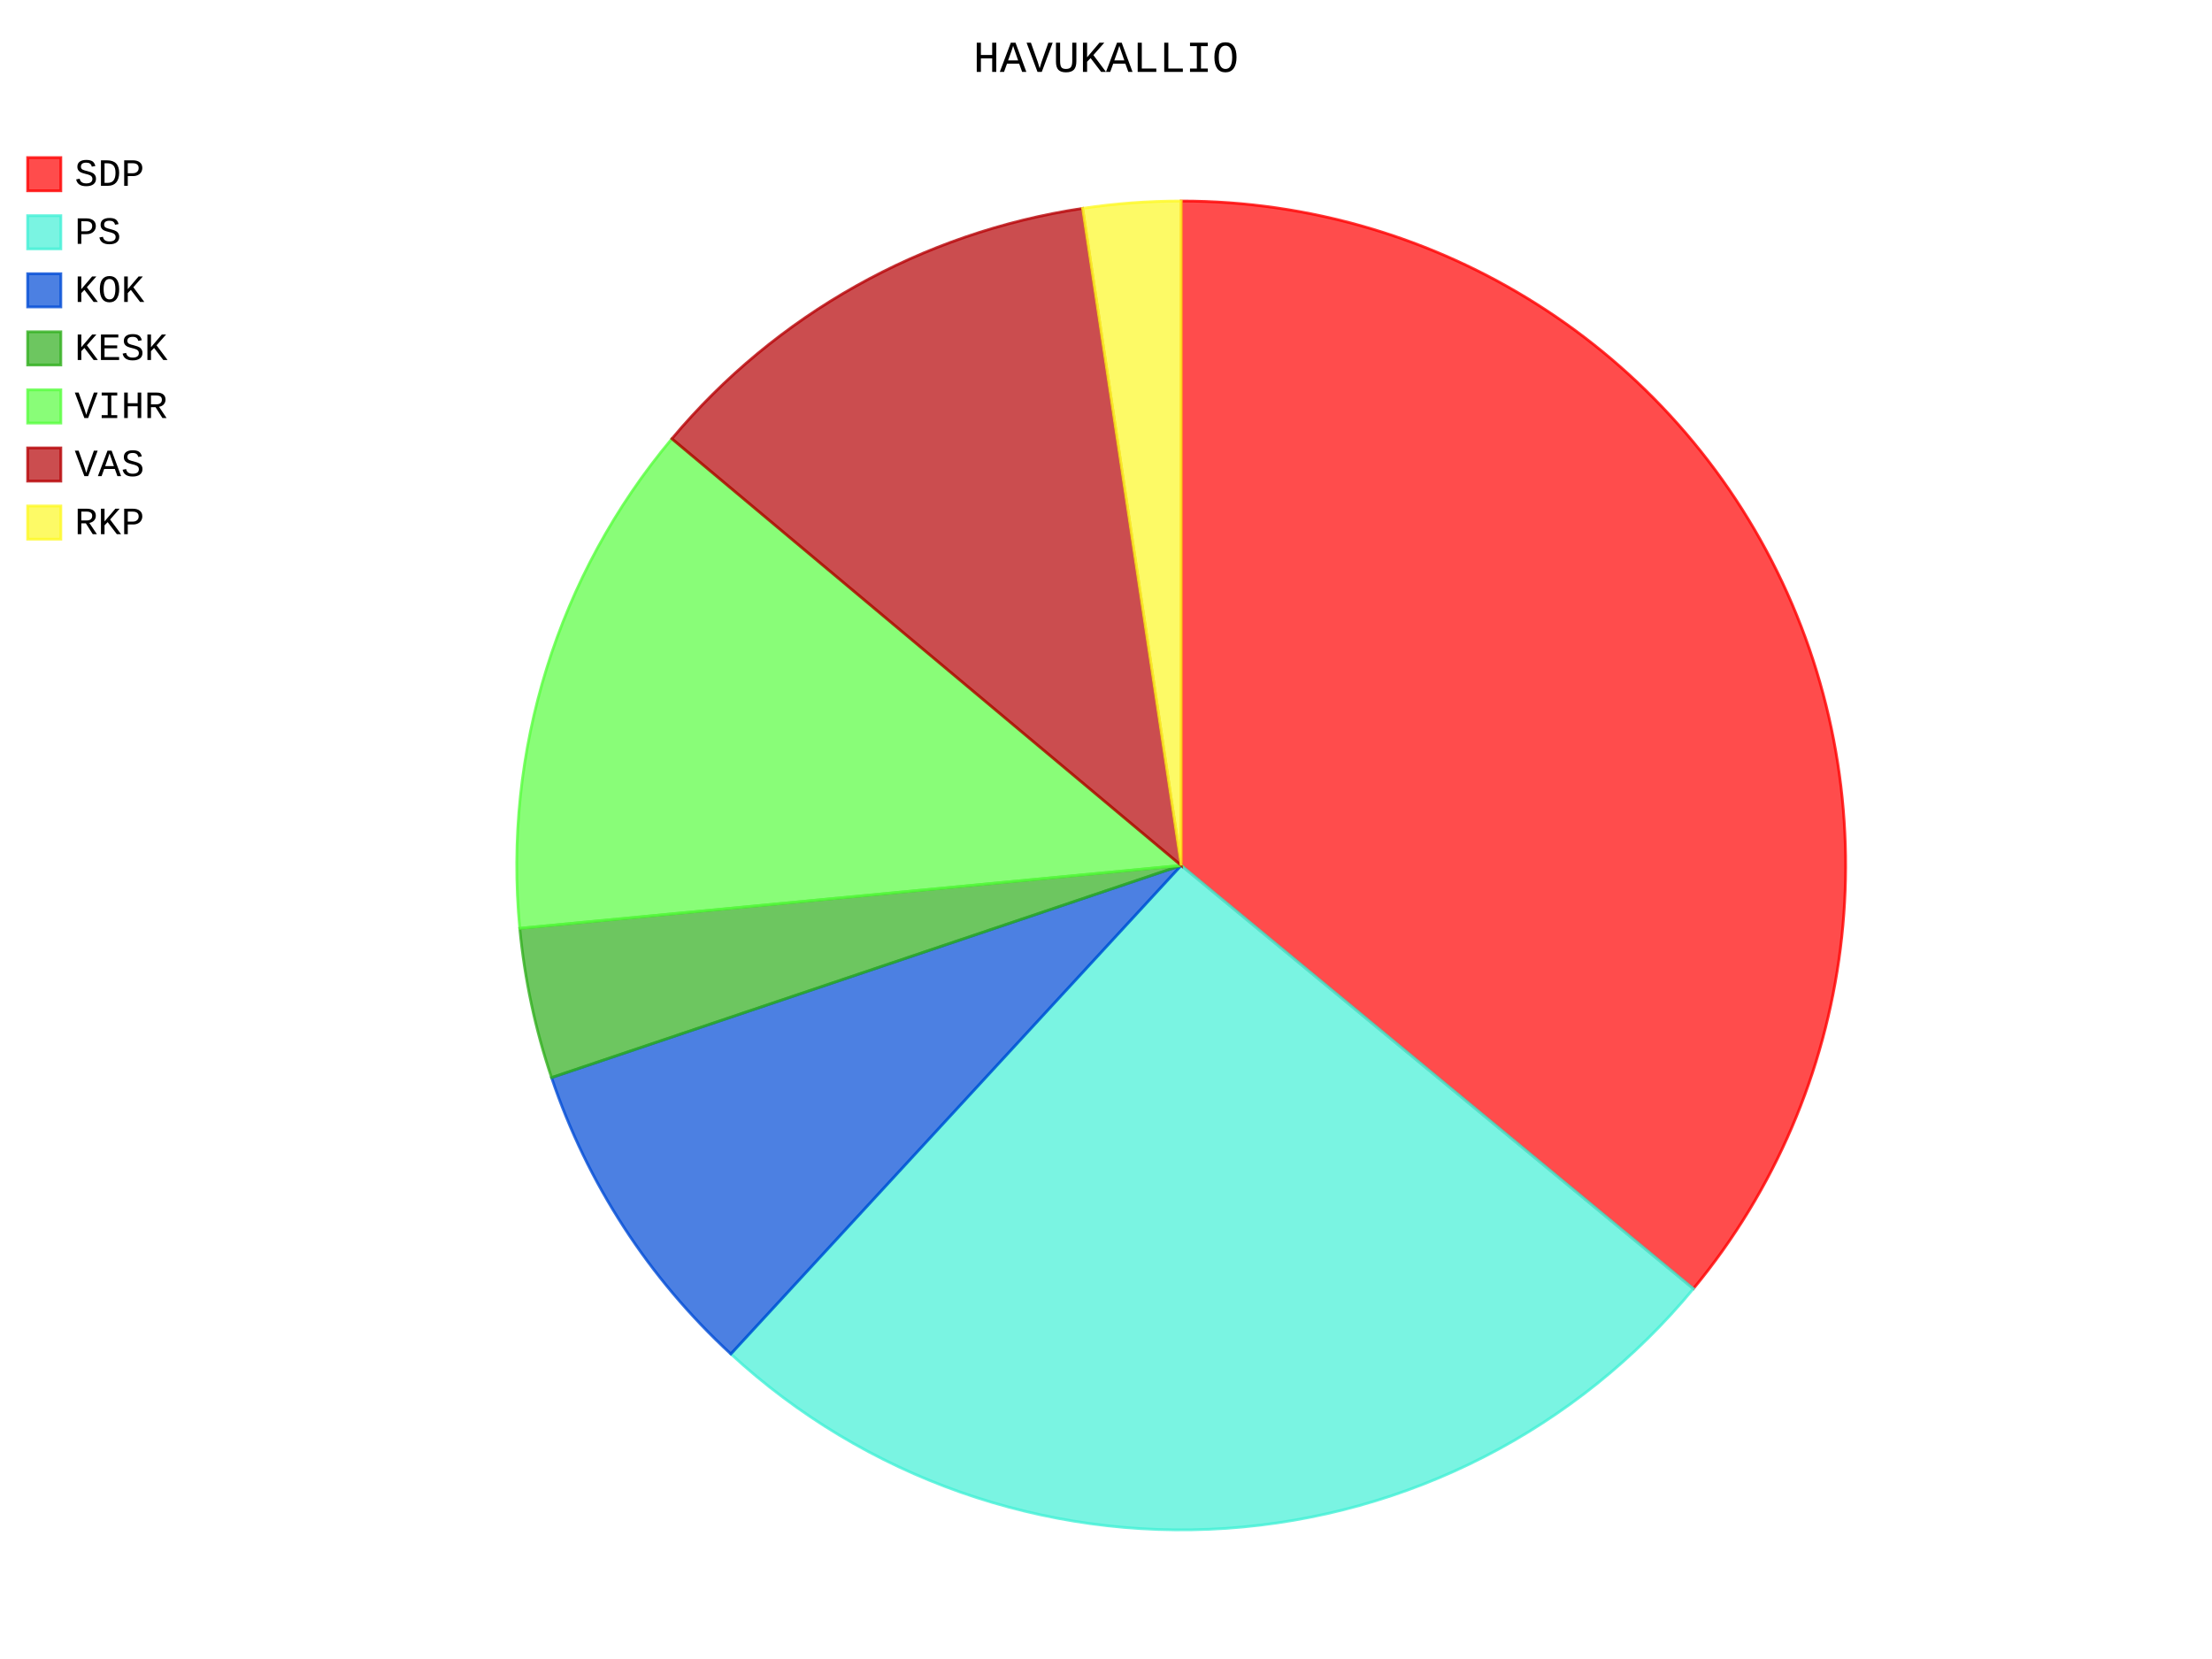
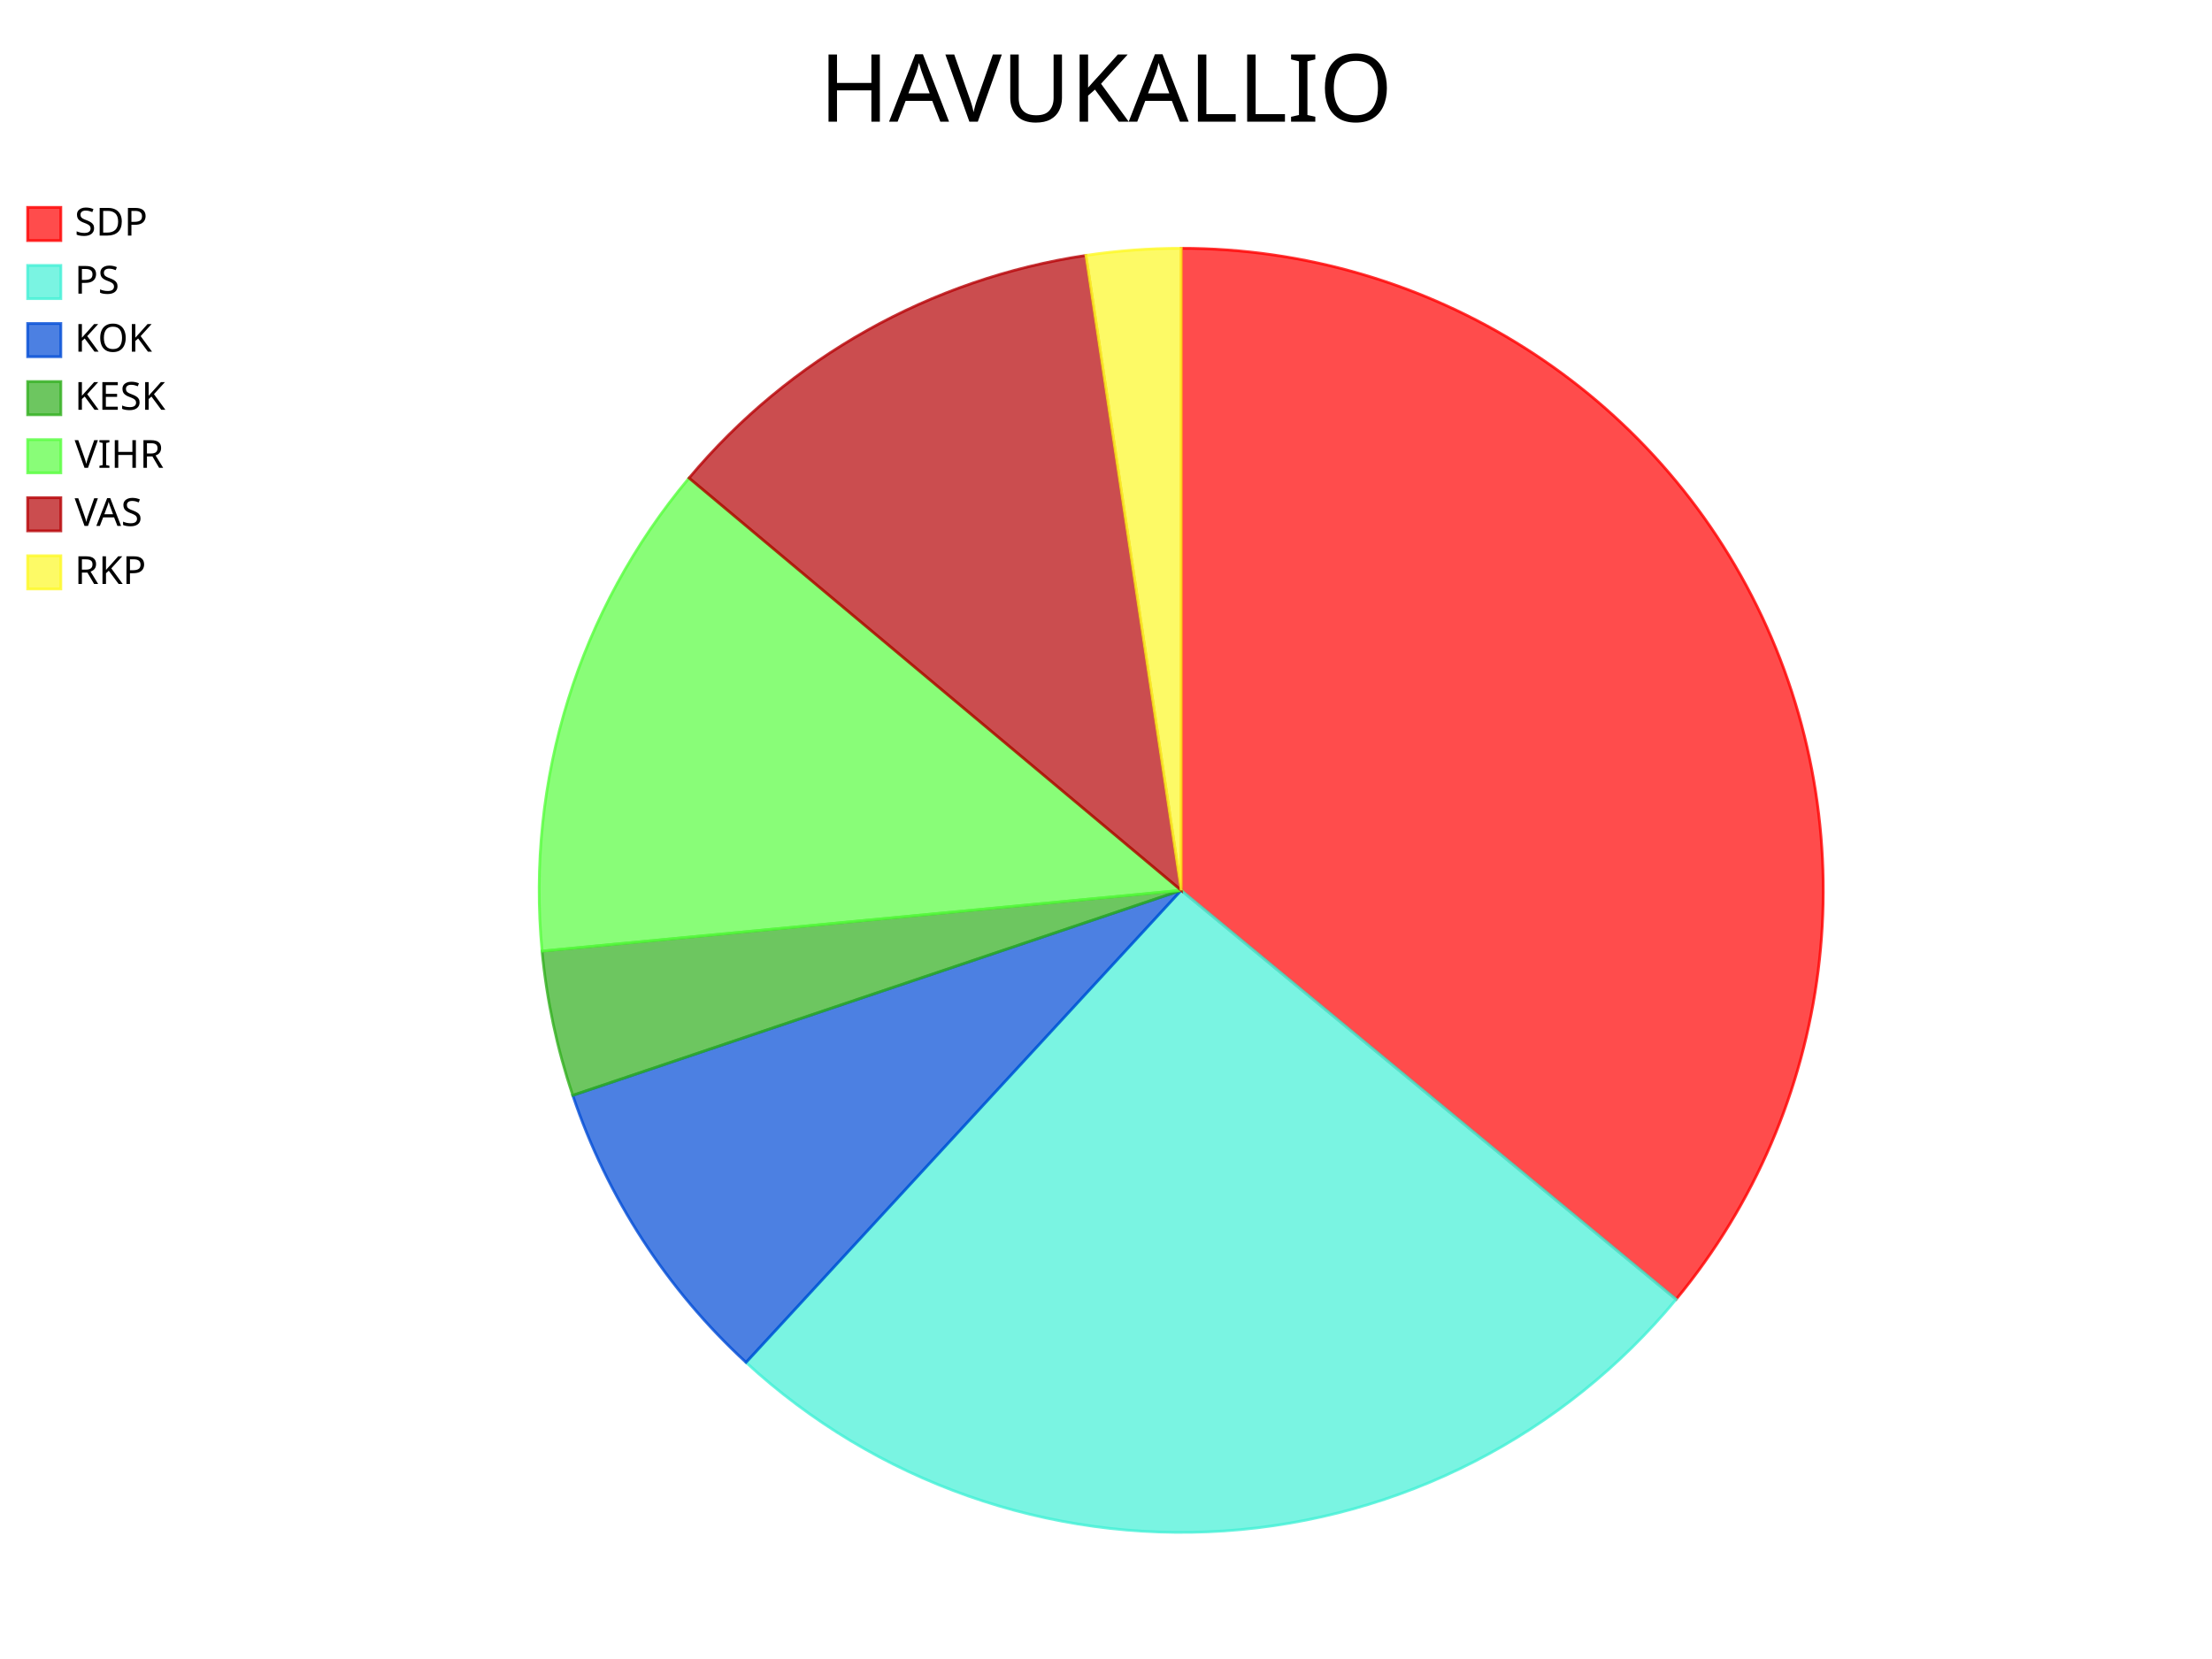
- <svg xmlns="http://www.w3.org/2000/svg" class="pygal-chart" id="chart-4c566a9a-68a2-4705-b8fd-16a9cdfdb52d" viewBox="0 0 800 600">
+ <svg xmlns="http://www.w3.org/2000/svg" class="pygal-chart" id="chart-0a22d8a7-cc3f-4262-b1e2-e7fdc6d1c81b" viewBox="0 0 800 600">
  <defs>
-     <style type="text/css">#chart-4c566a9a-68a2-4705-b8fd-16a9cdfdb52d{-webkit-user-select:none;-webkit-font-smoothing:antialiased;font-family:Consolas,"Liberation Mono",Menlo,Courier,monospace}#chart-4c566a9a-68a2-4705-b8fd-16a9cdfdb52d .title{font-family:Consolas,"Liberation Mono",Menlo,Courier,monospace;font-size:16px}#chart-4c566a9a-68a2-4705-b8fd-16a9cdfdb52d .legends .legend text{font-family:Consolas,"Liberation Mono",Menlo,Courier,monospace;font-size:14px}#chart-4c566a9a-68a2-4705-b8fd-16a9cdfdb52d .axis text{font-family:Consolas,"Liberation Mono",Menlo,Courier,monospace;font-size:10px}#chart-4c566a9a-68a2-4705-b8fd-16a9cdfdb52d .axis text.major{font-family:Consolas,"Liberation Mono",Menlo,Courier,monospace;font-size:10px}#chart-4c566a9a-68a2-4705-b8fd-16a9cdfdb52d .text-overlay text.value{font-family:Consolas,"Liberation Mono",Menlo,Courier,monospace;font-size:16px}#chart-4c566a9a-68a2-4705-b8fd-16a9cdfdb52d .text-overlay text.label{font-family:Consolas,"Liberation Mono",Menlo,Courier,monospace;font-size:10px}#chart-4c566a9a-68a2-4705-b8fd-16a9cdfdb52d .tooltip{font-family:Consolas,"Liberation Mono",Menlo,Courier,monospace;font-size:14px}#chart-4c566a9a-68a2-4705-b8fd-16a9cdfdb52d text.no_data{font-family:Consolas,"Liberation Mono",Menlo,Courier,monospace;font-size:64px}
- #chart-4c566a9a-68a2-4705-b8fd-16a9cdfdb52d{background-color:#ffffff}#chart-4c566a9a-68a2-4705-b8fd-16a9cdfdb52d path,#chart-4c566a9a-68a2-4705-b8fd-16a9cdfdb52d line,#chart-4c566a9a-68a2-4705-b8fd-16a9cdfdb52d rect,#chart-4c566a9a-68a2-4705-b8fd-16a9cdfdb52d circle{-webkit-transition:300ms ease-in;-moz-transition:300ms ease-in;transition:300ms ease-in}#chart-4c566a9a-68a2-4705-b8fd-16a9cdfdb52d .graph &gt; .background{fill:#ffffff}#chart-4c566a9a-68a2-4705-b8fd-16a9cdfdb52d .plot &gt; .background{fill:#ffffff}#chart-4c566a9a-68a2-4705-b8fd-16a9cdfdb52d .graph{fill:#000000}#chart-4c566a9a-68a2-4705-b8fd-16a9cdfdb52d text.no_data{fill:#000000}#chart-4c566a9a-68a2-4705-b8fd-16a9cdfdb52d .title{fill:#000000}#chart-4c566a9a-68a2-4705-b8fd-16a9cdfdb52d .legends .legend text{fill:#000000}#chart-4c566a9a-68a2-4705-b8fd-16a9cdfdb52d .legends .legend:hover text{fill:#000000}#chart-4c566a9a-68a2-4705-b8fd-16a9cdfdb52d .axis .line{stroke:#000000}#chart-4c566a9a-68a2-4705-b8fd-16a9cdfdb52d .axis .guide.line{stroke:#000000}#chart-4c566a9a-68a2-4705-b8fd-16a9cdfdb52d .axis .major.line{stroke:#000000}#chart-4c566a9a-68a2-4705-b8fd-16a9cdfdb52d .axis text.major{fill:#000000}#chart-4c566a9a-68a2-4705-b8fd-16a9cdfdb52d .axis.y .guides:hover .guide.line,#chart-4c566a9a-68a2-4705-b8fd-16a9cdfdb52d .line-graph .axis.x .guides:hover .guide.line,#chart-4c566a9a-68a2-4705-b8fd-16a9cdfdb52d .stackedline-graph .axis.x .guides:hover .guide.line,#chart-4c566a9a-68a2-4705-b8fd-16a9cdfdb52d .xy-graph .axis.x .guides:hover .guide.line{stroke:#000000}#chart-4c566a9a-68a2-4705-b8fd-16a9cdfdb52d .axis .guides:hover text{fill:#000000}#chart-4c566a9a-68a2-4705-b8fd-16a9cdfdb52d .reactive{fill-opacity:.7;stroke-opacity:.8}#chart-4c566a9a-68a2-4705-b8fd-16a9cdfdb52d .ci{stroke:#000000}#chart-4c566a9a-68a2-4705-b8fd-16a9cdfdb52d .reactive.active,#chart-4c566a9a-68a2-4705-b8fd-16a9cdfdb52d .active .reactive{fill-opacity:.9;stroke-opacity:.9;stroke-width:4}#chart-4c566a9a-68a2-4705-b8fd-16a9cdfdb52d .ci .reactive.active{stroke-width:1.5}#chart-4c566a9a-68a2-4705-b8fd-16a9cdfdb52d .series text{fill:#000000}#chart-4c566a9a-68a2-4705-b8fd-16a9cdfdb52d .tooltip rect{fill:#ffffff;stroke:#000000;-webkit-transition:opacity 300ms ease-in;-moz-transition:opacity 300ms ease-in;transition:opacity 300ms ease-in}#chart-4c566a9a-68a2-4705-b8fd-16a9cdfdb52d .tooltip .label{fill:#000000}#chart-4c566a9a-68a2-4705-b8fd-16a9cdfdb52d .tooltip .label{fill:#000000}#chart-4c566a9a-68a2-4705-b8fd-16a9cdfdb52d .tooltip .legend{font-size:.8em;fill:#000000}#chart-4c566a9a-68a2-4705-b8fd-16a9cdfdb52d .tooltip .x_label{font-size:.6em;fill:#000000}#chart-4c566a9a-68a2-4705-b8fd-16a9cdfdb52d .tooltip .xlink{font-size:.5em;text-decoration:underline}#chart-4c566a9a-68a2-4705-b8fd-16a9cdfdb52d .tooltip .value{font-size:1.5em}#chart-4c566a9a-68a2-4705-b8fd-16a9cdfdb52d .bound{font-size:.5em}#chart-4c566a9a-68a2-4705-b8fd-16a9cdfdb52d .max-value{font-size:.75em;fill:#000000}#chart-4c566a9a-68a2-4705-b8fd-16a9cdfdb52d .map-element{fill:#ffffff;stroke:#000000 !important}#chart-4c566a9a-68a2-4705-b8fd-16a9cdfdb52d .map-element .reactive{fill-opacity:inherit;stroke-opacity:inherit}#chart-4c566a9a-68a2-4705-b8fd-16a9cdfdb52d .color-0,#chart-4c566a9a-68a2-4705-b8fd-16a9cdfdb52d .color-0 a:visited{stroke:#ff0000;fill:#ff0000}#chart-4c566a9a-68a2-4705-b8fd-16a9cdfdb52d .color-1,#chart-4c566a9a-68a2-4705-b8fd-16a9cdfdb52d .color-1 a:visited{stroke:#42f0d6;fill:#42f0d6}#chart-4c566a9a-68a2-4705-b8fd-16a9cdfdb52d .color-2,#chart-4c566a9a-68a2-4705-b8fd-16a9cdfdb52d .color-2 a:visited{stroke:#004bd6;fill:#004bd6}#chart-4c566a9a-68a2-4705-b8fd-16a9cdfdb52d .color-3,#chart-4c566a9a-68a2-4705-b8fd-16a9cdfdb52d .color-3 a:visited{stroke:#30af1d;fill:#30af1d}#chart-4c566a9a-68a2-4705-b8fd-16a9cdfdb52d .color-4,#chart-4c566a9a-68a2-4705-b8fd-16a9cdfdb52d .color-4 a:visited{stroke:#58fd3f;fill:#58fd3f}#chart-4c566a9a-68a2-4705-b8fd-16a9cdfdb52d .color-5,#chart-4c566a9a-68a2-4705-b8fd-16a9cdfdb52d .color-5 a:visited{stroke:#b60205;fill:#b60205}#chart-4c566a9a-68a2-4705-b8fd-16a9cdfdb52d .color-6,#chart-4c566a9a-68a2-4705-b8fd-16a9cdfdb52d .color-6 a:visited{stroke:#fdf926;fill:#fdf926}#chart-4c566a9a-68a2-4705-b8fd-16a9cdfdb52d .text-overlay .color-0 text{fill:black}#chart-4c566a9a-68a2-4705-b8fd-16a9cdfdb52d .text-overlay .color-1 text{fill:black}#chart-4c566a9a-68a2-4705-b8fd-16a9cdfdb52d .text-overlay .color-2 text{fill:black}#chart-4c566a9a-68a2-4705-b8fd-16a9cdfdb52d .text-overlay .color-3 text{fill:black}#chart-4c566a9a-68a2-4705-b8fd-16a9cdfdb52d .text-overlay .color-4 text{fill:black}#chart-4c566a9a-68a2-4705-b8fd-16a9cdfdb52d .text-overlay .color-5 text{fill:black}#chart-4c566a9a-68a2-4705-b8fd-16a9cdfdb52d .text-overlay .color-6 text{fill:black}
- #chart-4c566a9a-68a2-4705-b8fd-16a9cdfdb52d text.no_data{text-anchor:middle}#chart-4c566a9a-68a2-4705-b8fd-16a9cdfdb52d .guide.line{fill:none}#chart-4c566a9a-68a2-4705-b8fd-16a9cdfdb52d .centered{text-anchor:middle}#chart-4c566a9a-68a2-4705-b8fd-16a9cdfdb52d .title{text-anchor:middle}#chart-4c566a9a-68a2-4705-b8fd-16a9cdfdb52d .legends .legend text{fill-opacity:1}#chart-4c566a9a-68a2-4705-b8fd-16a9cdfdb52d .axis.x text{text-anchor:middle}#chart-4c566a9a-68a2-4705-b8fd-16a9cdfdb52d .axis.x:not(.web) text[transform]{text-anchor:start}#chart-4c566a9a-68a2-4705-b8fd-16a9cdfdb52d .axis.x:not(.web) text[transform].backwards{text-anchor:end}#chart-4c566a9a-68a2-4705-b8fd-16a9cdfdb52d .axis.y text{text-anchor:end}#chart-4c566a9a-68a2-4705-b8fd-16a9cdfdb52d .axis.y text[transform].backwards{text-anchor:start}#chart-4c566a9a-68a2-4705-b8fd-16a9cdfdb52d .axis.y2 text{text-anchor:start}#chart-4c566a9a-68a2-4705-b8fd-16a9cdfdb52d .axis.y2 text[transform].backwards{text-anchor:end}#chart-4c566a9a-68a2-4705-b8fd-16a9cdfdb52d .axis .guide.line{stroke-dasharray:4,4}#chart-4c566a9a-68a2-4705-b8fd-16a9cdfdb52d .axis .major.guide.line{stroke-dasharray:6,6}#chart-4c566a9a-68a2-4705-b8fd-16a9cdfdb52d .horizontal .axis.y .guide.line,#chart-4c566a9a-68a2-4705-b8fd-16a9cdfdb52d .horizontal .axis.y2 .guide.line,#chart-4c566a9a-68a2-4705-b8fd-16a9cdfdb52d .vertical .axis.x .guide.line{opacity:0}#chart-4c566a9a-68a2-4705-b8fd-16a9cdfdb52d .horizontal .axis.always_show .guide.line,#chart-4c566a9a-68a2-4705-b8fd-16a9cdfdb52d .vertical .axis.always_show .guide.line{opacity:1 !important}#chart-4c566a9a-68a2-4705-b8fd-16a9cdfdb52d .axis.y .guides:hover .guide.line,#chart-4c566a9a-68a2-4705-b8fd-16a9cdfdb52d .axis.y2 .guides:hover .guide.line,#chart-4c566a9a-68a2-4705-b8fd-16a9cdfdb52d .axis.x .guides:hover .guide.line{opacity:1}#chart-4c566a9a-68a2-4705-b8fd-16a9cdfdb52d .axis .guides:hover text{opacity:1}#chart-4c566a9a-68a2-4705-b8fd-16a9cdfdb52d .nofill{fill:none}#chart-4c566a9a-68a2-4705-b8fd-16a9cdfdb52d .subtle-fill{fill-opacity:.2}#chart-4c566a9a-68a2-4705-b8fd-16a9cdfdb52d .dot{stroke-width:1px;fill-opacity:1}#chart-4c566a9a-68a2-4705-b8fd-16a9cdfdb52d .dot.active{stroke-width:5px}#chart-4c566a9a-68a2-4705-b8fd-16a9cdfdb52d .dot.negative{fill:transparent}#chart-4c566a9a-68a2-4705-b8fd-16a9cdfdb52d text,#chart-4c566a9a-68a2-4705-b8fd-16a9cdfdb52d tspan{stroke:none !important}#chart-4c566a9a-68a2-4705-b8fd-16a9cdfdb52d .series text.active{opacity:1}#chart-4c566a9a-68a2-4705-b8fd-16a9cdfdb52d .tooltip rect{fill-opacity:.95;stroke-width:.5}#chart-4c566a9a-68a2-4705-b8fd-16a9cdfdb52d .tooltip text{fill-opacity:1}#chart-4c566a9a-68a2-4705-b8fd-16a9cdfdb52d .showable{visibility:hidden}#chart-4c566a9a-68a2-4705-b8fd-16a9cdfdb52d .showable.shown{visibility:visible}#chart-4c566a9a-68a2-4705-b8fd-16a9cdfdb52d .gauge-background{fill:rgba(229,229,229,1);stroke:none}#chart-4c566a9a-68a2-4705-b8fd-16a9cdfdb52d .bg-lines{stroke:#ffffff;stroke-width:2px}</style>
+     <style type="text/css">#chart-0a22d8a7-cc3f-4262-b1e2-e7fdc6d1c81b{-webkit-user-select:none;-webkit-font-smoothing:antialiased;font-family:Poppins}#chart-0a22d8a7-cc3f-4262-b1e2-e7fdc6d1c81b .title{font-family:Poppins;font-size:34px}#chart-0a22d8a7-cc3f-4262-b1e2-e7fdc6d1c81b .legends .legend text{font-family:Poppins;font-size:14px}#chart-0a22d8a7-cc3f-4262-b1e2-e7fdc6d1c81b .axis text{font-family:Poppins;font-size:10px}#chart-0a22d8a7-cc3f-4262-b1e2-e7fdc6d1c81b .axis text.major{font-family:Poppins;font-size:10px}#chart-0a22d8a7-cc3f-4262-b1e2-e7fdc6d1c81b .text-overlay text.value{font-family:Poppins;font-size:16px}#chart-0a22d8a7-cc3f-4262-b1e2-e7fdc6d1c81b .text-overlay text.label{font-family:Poppins;font-size:10px}#chart-0a22d8a7-cc3f-4262-b1e2-e7fdc6d1c81b .tooltip{font-family:Poppins;font-size:14px}#chart-0a22d8a7-cc3f-4262-b1e2-e7fdc6d1c81b text.no_data{font-family:Poppins;font-size:64px}
+ #chart-0a22d8a7-cc3f-4262-b1e2-e7fdc6d1c81b{background-color:#ffffff}#chart-0a22d8a7-cc3f-4262-b1e2-e7fdc6d1c81b path,#chart-0a22d8a7-cc3f-4262-b1e2-e7fdc6d1c81b line,#chart-0a22d8a7-cc3f-4262-b1e2-e7fdc6d1c81b rect,#chart-0a22d8a7-cc3f-4262-b1e2-e7fdc6d1c81b circle{-webkit-transition:300ms ease-in;-moz-transition:300ms ease-in;transition:300ms ease-in}#chart-0a22d8a7-cc3f-4262-b1e2-e7fdc6d1c81b .graph &gt; .background{fill:#ffffff}#chart-0a22d8a7-cc3f-4262-b1e2-e7fdc6d1c81b .plot &gt; .background{fill:#ffffff}#chart-0a22d8a7-cc3f-4262-b1e2-e7fdc6d1c81b .graph{fill:#000000}#chart-0a22d8a7-cc3f-4262-b1e2-e7fdc6d1c81b text.no_data{fill:#000000}#chart-0a22d8a7-cc3f-4262-b1e2-e7fdc6d1c81b .title{fill:#000000}#chart-0a22d8a7-cc3f-4262-b1e2-e7fdc6d1c81b .legends .legend text{fill:#000000}#chart-0a22d8a7-cc3f-4262-b1e2-e7fdc6d1c81b .legends .legend:hover text{fill:#000000}#chart-0a22d8a7-cc3f-4262-b1e2-e7fdc6d1c81b .axis .line{stroke:#000000}#chart-0a22d8a7-cc3f-4262-b1e2-e7fdc6d1c81b .axis .guide.line{stroke:#000000}#chart-0a22d8a7-cc3f-4262-b1e2-e7fdc6d1c81b .axis .major.line{stroke:#000000}#chart-0a22d8a7-cc3f-4262-b1e2-e7fdc6d1c81b .axis text.major{fill:#000000}#chart-0a22d8a7-cc3f-4262-b1e2-e7fdc6d1c81b .axis.y .guides:hover .guide.line,#chart-0a22d8a7-cc3f-4262-b1e2-e7fdc6d1c81b .line-graph .axis.x .guides:hover .guide.line,#chart-0a22d8a7-cc3f-4262-b1e2-e7fdc6d1c81b .stackedline-graph .axis.x .guides:hover .guide.line,#chart-0a22d8a7-cc3f-4262-b1e2-e7fdc6d1c81b .xy-graph .axis.x .guides:hover .guide.line{stroke:#000000}#chart-0a22d8a7-cc3f-4262-b1e2-e7fdc6d1c81b .axis .guides:hover text{fill:#000000}#chart-0a22d8a7-cc3f-4262-b1e2-e7fdc6d1c81b .reactive{fill-opacity:.7;stroke-opacity:.8}#chart-0a22d8a7-cc3f-4262-b1e2-e7fdc6d1c81b .ci{stroke:#000000}#chart-0a22d8a7-cc3f-4262-b1e2-e7fdc6d1c81b .reactive.active,#chart-0a22d8a7-cc3f-4262-b1e2-e7fdc6d1c81b .active .reactive{fill-opacity:.9;stroke-opacity:.9;stroke-width:4}#chart-0a22d8a7-cc3f-4262-b1e2-e7fdc6d1c81b .ci .reactive.active{stroke-width:1.5}#chart-0a22d8a7-cc3f-4262-b1e2-e7fdc6d1c81b .series text{fill:#000000}#chart-0a22d8a7-cc3f-4262-b1e2-e7fdc6d1c81b .tooltip rect{fill:#ffffff;stroke:#000000;-webkit-transition:opacity 300ms ease-in;-moz-transition:opacity 300ms ease-in;transition:opacity 300ms ease-in}#chart-0a22d8a7-cc3f-4262-b1e2-e7fdc6d1c81b .tooltip .label{fill:#000000}#chart-0a22d8a7-cc3f-4262-b1e2-e7fdc6d1c81b .tooltip .label{fill:#000000}#chart-0a22d8a7-cc3f-4262-b1e2-e7fdc6d1c81b .tooltip .legend{font-size:.8em;fill:#000000}#chart-0a22d8a7-cc3f-4262-b1e2-e7fdc6d1c81b .tooltip .x_label{font-size:.6em;fill:#000000}#chart-0a22d8a7-cc3f-4262-b1e2-e7fdc6d1c81b .tooltip .xlink{font-size:.5em;text-decoration:underline}#chart-0a22d8a7-cc3f-4262-b1e2-e7fdc6d1c81b .tooltip .value{font-size:1.5em}#chart-0a22d8a7-cc3f-4262-b1e2-e7fdc6d1c81b .bound{font-size:.5em}#chart-0a22d8a7-cc3f-4262-b1e2-e7fdc6d1c81b .max-value{font-size:.75em;fill:#000000}#chart-0a22d8a7-cc3f-4262-b1e2-e7fdc6d1c81b .map-element{fill:#ffffff;stroke:#000000 !important}#chart-0a22d8a7-cc3f-4262-b1e2-e7fdc6d1c81b .map-element .reactive{fill-opacity:inherit;stroke-opacity:inherit}#chart-0a22d8a7-cc3f-4262-b1e2-e7fdc6d1c81b .color-0,#chart-0a22d8a7-cc3f-4262-b1e2-e7fdc6d1c81b .color-0 a:visited{stroke:#ff0000;fill:#ff0000}#chart-0a22d8a7-cc3f-4262-b1e2-e7fdc6d1c81b .color-1,#chart-0a22d8a7-cc3f-4262-b1e2-e7fdc6d1c81b .color-1 a:visited{stroke:#42f0d6;fill:#42f0d6}#chart-0a22d8a7-cc3f-4262-b1e2-e7fdc6d1c81b .color-2,#chart-0a22d8a7-cc3f-4262-b1e2-e7fdc6d1c81b .color-2 a:visited{stroke:#004bd6;fill:#004bd6}#chart-0a22d8a7-cc3f-4262-b1e2-e7fdc6d1c81b .color-3,#chart-0a22d8a7-cc3f-4262-b1e2-e7fdc6d1c81b .color-3 a:visited{stroke:#30af1d;fill:#30af1d}#chart-0a22d8a7-cc3f-4262-b1e2-e7fdc6d1c81b .color-4,#chart-0a22d8a7-cc3f-4262-b1e2-e7fdc6d1c81b .color-4 a:visited{stroke:#58fd3f;fill:#58fd3f}#chart-0a22d8a7-cc3f-4262-b1e2-e7fdc6d1c81b .color-5,#chart-0a22d8a7-cc3f-4262-b1e2-e7fdc6d1c81b .color-5 a:visited{stroke:#b60205;fill:#b60205}#chart-0a22d8a7-cc3f-4262-b1e2-e7fdc6d1c81b .color-6,#chart-0a22d8a7-cc3f-4262-b1e2-e7fdc6d1c81b .color-6 a:visited{stroke:#fdf926;fill:#fdf926}#chart-0a22d8a7-cc3f-4262-b1e2-e7fdc6d1c81b .text-overlay .color-0 text{fill:black}#chart-0a22d8a7-cc3f-4262-b1e2-e7fdc6d1c81b .text-overlay .color-1 text{fill:black}#chart-0a22d8a7-cc3f-4262-b1e2-e7fdc6d1c81b .text-overlay .color-2 text{fill:black}#chart-0a22d8a7-cc3f-4262-b1e2-e7fdc6d1c81b .text-overlay .color-3 text{fill:black}#chart-0a22d8a7-cc3f-4262-b1e2-e7fdc6d1c81b .text-overlay .color-4 text{fill:black}#chart-0a22d8a7-cc3f-4262-b1e2-e7fdc6d1c81b .text-overlay .color-5 text{fill:black}#chart-0a22d8a7-cc3f-4262-b1e2-e7fdc6d1c81b .text-overlay .color-6 text{fill:black}
+ #chart-0a22d8a7-cc3f-4262-b1e2-e7fdc6d1c81b text.no_data{text-anchor:middle}#chart-0a22d8a7-cc3f-4262-b1e2-e7fdc6d1c81b .guide.line{fill:none}#chart-0a22d8a7-cc3f-4262-b1e2-e7fdc6d1c81b .centered{text-anchor:middle}#chart-0a22d8a7-cc3f-4262-b1e2-e7fdc6d1c81b .title{text-anchor:middle}#chart-0a22d8a7-cc3f-4262-b1e2-e7fdc6d1c81b .legends .legend text{fill-opacity:1}#chart-0a22d8a7-cc3f-4262-b1e2-e7fdc6d1c81b .axis.x text{text-anchor:middle}#chart-0a22d8a7-cc3f-4262-b1e2-e7fdc6d1c81b .axis.x:not(.web) text[transform]{text-anchor:start}#chart-0a22d8a7-cc3f-4262-b1e2-e7fdc6d1c81b .axis.x:not(.web) text[transform].backwards{text-anchor:end}#chart-0a22d8a7-cc3f-4262-b1e2-e7fdc6d1c81b .axis.y text{text-anchor:end}#chart-0a22d8a7-cc3f-4262-b1e2-e7fdc6d1c81b .axis.y text[transform].backwards{text-anchor:start}#chart-0a22d8a7-cc3f-4262-b1e2-e7fdc6d1c81b .axis.y2 text{text-anchor:start}#chart-0a22d8a7-cc3f-4262-b1e2-e7fdc6d1c81b .axis.y2 text[transform].backwards{text-anchor:end}#chart-0a22d8a7-cc3f-4262-b1e2-e7fdc6d1c81b .axis .guide.line{stroke-dasharray:4,4}#chart-0a22d8a7-cc3f-4262-b1e2-e7fdc6d1c81b .axis .major.guide.line{stroke-dasharray:6,6}#chart-0a22d8a7-cc3f-4262-b1e2-e7fdc6d1c81b .horizontal .axis.y .guide.line,#chart-0a22d8a7-cc3f-4262-b1e2-e7fdc6d1c81b .horizontal .axis.y2 .guide.line,#chart-0a22d8a7-cc3f-4262-b1e2-e7fdc6d1c81b .vertical .axis.x .guide.line{opacity:0}#chart-0a22d8a7-cc3f-4262-b1e2-e7fdc6d1c81b .horizontal .axis.always_show .guide.line,#chart-0a22d8a7-cc3f-4262-b1e2-e7fdc6d1c81b .vertical .axis.always_show .guide.line{opacity:1 !important}#chart-0a22d8a7-cc3f-4262-b1e2-e7fdc6d1c81b .axis.y .guides:hover .guide.line,#chart-0a22d8a7-cc3f-4262-b1e2-e7fdc6d1c81b .axis.y2 .guides:hover .guide.line,#chart-0a22d8a7-cc3f-4262-b1e2-e7fdc6d1c81b .axis.x .guides:hover .guide.line{opacity:1}#chart-0a22d8a7-cc3f-4262-b1e2-e7fdc6d1c81b .axis .guides:hover text{opacity:1}#chart-0a22d8a7-cc3f-4262-b1e2-e7fdc6d1c81b .nofill{fill:none}#chart-0a22d8a7-cc3f-4262-b1e2-e7fdc6d1c81b .subtle-fill{fill-opacity:.2}#chart-0a22d8a7-cc3f-4262-b1e2-e7fdc6d1c81b .dot{stroke-width:1px;fill-opacity:1}#chart-0a22d8a7-cc3f-4262-b1e2-e7fdc6d1c81b .dot.active{stroke-width:5px}#chart-0a22d8a7-cc3f-4262-b1e2-e7fdc6d1c81b .dot.negative{fill:transparent}#chart-0a22d8a7-cc3f-4262-b1e2-e7fdc6d1c81b text,#chart-0a22d8a7-cc3f-4262-b1e2-e7fdc6d1c81b tspan{stroke:none !important}#chart-0a22d8a7-cc3f-4262-b1e2-e7fdc6d1c81b .series text.active{opacity:1}#chart-0a22d8a7-cc3f-4262-b1e2-e7fdc6d1c81b .tooltip rect{fill-opacity:.95;stroke-width:.5}#chart-0a22d8a7-cc3f-4262-b1e2-e7fdc6d1c81b .tooltip text{fill-opacity:1}#chart-0a22d8a7-cc3f-4262-b1e2-e7fdc6d1c81b .showable{visibility:hidden}#chart-0a22d8a7-cc3f-4262-b1e2-e7fdc6d1c81b .showable.shown{visibility:visible}#chart-0a22d8a7-cc3f-4262-b1e2-e7fdc6d1c81b .gauge-background{fill:rgba(229,229,229,1);stroke:none}#chart-0a22d8a7-cc3f-4262-b1e2-e7fdc6d1c81b .bg-lines{stroke:#ffffff;stroke-width:2px}</style>
  </defs>
  <g class="graph pie-graph vertical">
    <rect class="background" height="600" width="800" x="0" y="0" />
-     <g class="plot" transform="translate(75, 46)">
-       <rect class="background" height="534" width="704.4" x="0" y="0" />
+     <g class="plot" transform="translate(75, 64)">
+       <rect class="background" height="516" width="704.4" x="0" y="0" />
      <g class="series serie-0 color-0">
        <g class="slices">
          <g class="slice">
-             <path class="slice reactive tooltip-trigger" d="M352.2 26.7 A240.3 240.3 0 0 1 537.437 420.073 L352.2 267 A0 0 0 0 0 352.2 267 z" />
+             <path class="slice reactive tooltip-trigger" d="M352.2 25.8 A232.2 232.2 0 0 1 531.193 405.913 L352.2 258 A0 0 0 0 0 352.2 258 z" />
          </g>
        </g>
      </g>
      <g class="series serie-1 color-1">
        <g class="slices">
          <g class="slice">
-             <path class="slice reactive tooltip-trigger" d="M537.437 420.073 A240.3 240.3 0 0 1 189.323 443.678 L352.2 267 A0 0 0 0 0 352.2 267 z" />
+             <path class="slice reactive tooltip-trigger" d="M531.193 405.913 A232.2 232.2 0 0 1 194.814 428.723 L352.2 258 A0 0 0 0 0 352.2 258 z" />
          </g>
        </g>
      </g>
      <g class="series serie-2 color-2">
        <g class="slices">
          <g class="slice">
-             <path class="slice reactive tooltip-trigger" d="M189.323 443.678 A240.3 240.3 0 0 1 124.479 343.728 L352.2 267 A0 0 0 0 0 352.2 267 z" />
+             <path class="slice reactive tooltip-trigger" d="M194.814 428.723 A232.2 232.2 0 0 1 132.155 332.142 L352.2 258 A0 0 0 0 0 352.2 258 z" />
          </g>
        </g>
      </g>
      <g class="series serie-3 color-3">
        <g class="slices">
          <g class="slice">
-             <path class="slice reactive tooltip-trigger" d="M124.479 343.728 A240.3 240.3 0 0 1 112.979 289.744 L352.2 267 A0 0 0 0 0 352.2 267 z" />
+             <path class="slice reactive tooltip-trigger" d="M132.155 332.142 A232.2 232.2 0 0 1 121.042 279.977 L352.2 258 A0 0 0 0 0 352.2 258 z" />
          </g>
        </g>
      </g>
      <g class="series serie-4 color-4">
        <g class="slices">
          <g class="slice">
-             <path class="slice reactive tooltip-trigger" d="M112.979 289.744 A240.3 240.3 0 0 1 168.003 112.677 L352.2 267 A0 0 0 0 0 352.2 267 z" />
+             <path class="slice reactive tooltip-trigger" d="M121.042 279.977 A232.2 232.2 0 0 1 174.212 108.879 L352.2 258 A0 0 0 0 0 352.2 258 z" />
          </g>
        </g>
      </g>
      <g class="series serie-5 color-5">
        <g class="slices">
          <g class="slice">
-             <path class="slice reactive tooltip-trigger" d="M168.003 112.677 A240.3 240.3 0 0 1 316.538 29.361 L352.2 267 A0 0 0 0 0 352.2 267 z" />
+             <path class="slice reactive tooltip-trigger" d="M174.212 108.879 A232.2 232.2 0 0 1 317.74 28.371 L352.2 258 A0 0 0 0 0 352.2 258 z" />
          </g>
        </g>
      </g>
      <g class="series serie-6 color-6">
        <g class="slices">
          <g class="slice">
-             <path class="slice reactive tooltip-trigger" d="M316.538 29.361 A240.3 240.3 0 0 1 352.2 26.7 L352.2 267 A0 0 0 0 0 352.2 267 z" />
+             <path class="slice reactive tooltip-trigger" d="M317.74 28.371 A232.2 232.2 0 0 1 352.2 25.8 L352.2 258 A0 0 0 0 0 352.2 258 z" />
          </g>
        </g>
      </g>
    </g>
    <g class="titles">
-       <text class="title plot_title" x="400.0" y="26">HAVUKALLIO</text>
+       <text class="title plot_title" x="400.0" y="44">HAVUKALLIO</text>
    </g>
-     <g class="plot overlay" transform="translate(75, 46)">
+     <g class="plot overlay" transform="translate(75, 64)">
      <g class="series serie-0 color-0" />
      <g class="series serie-1 color-1" />
      <g class="series serie-2 color-2" />
      <g class="series serie-3 color-3" />
      <g class="series serie-4 color-4" />
      <g class="series serie-5 color-5" />
      <g class="series serie-6 color-6" />
    </g>
-     <g class="plot text-overlay" transform="translate(75, 46)">
+     <g class="plot text-overlay" transform="translate(75, 64)">
      <g class="series serie-0 color-0" />
      <g class="series serie-1 color-1" />
      <g class="series serie-2 color-2" />
      <g class="series serie-3 color-3" />
      <g class="series serie-4 color-4" />
      <g class="series serie-5 color-5" />
      <g class="series serie-6 color-6" />
    </g>
-     <g class="plot tooltip-overlay" transform="translate(75, 46)">
+     <g class="plot tooltip-overlay" transform="translate(75, 64)">
      <g class="tooltip" style="opacity: 0" transform="translate(0 0)">
        <rect class="tooltip-box" height="0" rx="0" ry="0" width="0" />
        <g class="text" />
      </g>
    </g>
-     <g class="legends" transform="translate(10, 56)">
+     <g class="legends" transform="translate(10, 74)">
      <g class="legend reactive activate-serie" id="activate-serie-0">
        <rect class="color-0 reactive" height="12" width="12" x="0.0" y="1.0" />
        <text x="17.0" y="11.2">SDP</text>
      </g>
      <g class="legend reactive activate-serie" id="activate-serie-1">
        <rect class="color-1 reactive" height="12" width="12" x="0.0" y="22.0" />
        <text x="17.0" y="32.2">PS</text>
      </g>
      <g class="legend reactive activate-serie" id="activate-serie-2">
        <rect class="color-2 reactive" height="12" width="12" x="0.0" y="43.0" />
        <text x="17.0" y="53.2">KOK</text>
      </g>
      <g class="legend reactive activate-serie" id="activate-serie-3">
        <rect class="color-3 reactive" height="12" width="12" x="0.0" y="64.0" />
        <text x="17.0" y="74.2">KESK</text>
      </g>
      <g class="legend reactive activate-serie" id="activate-serie-4">
        <rect class="color-4 reactive" height="12" width="12" x="0.0" y="85.0" />
        <text x="17.0" y="95.2">VIHR</text>
      </g>
      <g class="legend reactive activate-serie" id="activate-serie-5">
        <rect class="color-5 reactive" height="12" width="12" x="0.0" y="106.0" />
        <text x="17.0" y="116.2">VAS</text>
      </g>
      <g class="legend reactive activate-serie" id="activate-serie-6">
        <rect class="color-6 reactive" height="12" width="12" x="0.0" y="127.0" />
        <text x="17.0" y="137.2">RKP</text>
      </g>
    </g>
-     <g class="legends" transform="translate(790, 56)" />
+     <g class="legends" transform="translate(790, 74)" />
  </g>
</svg>
